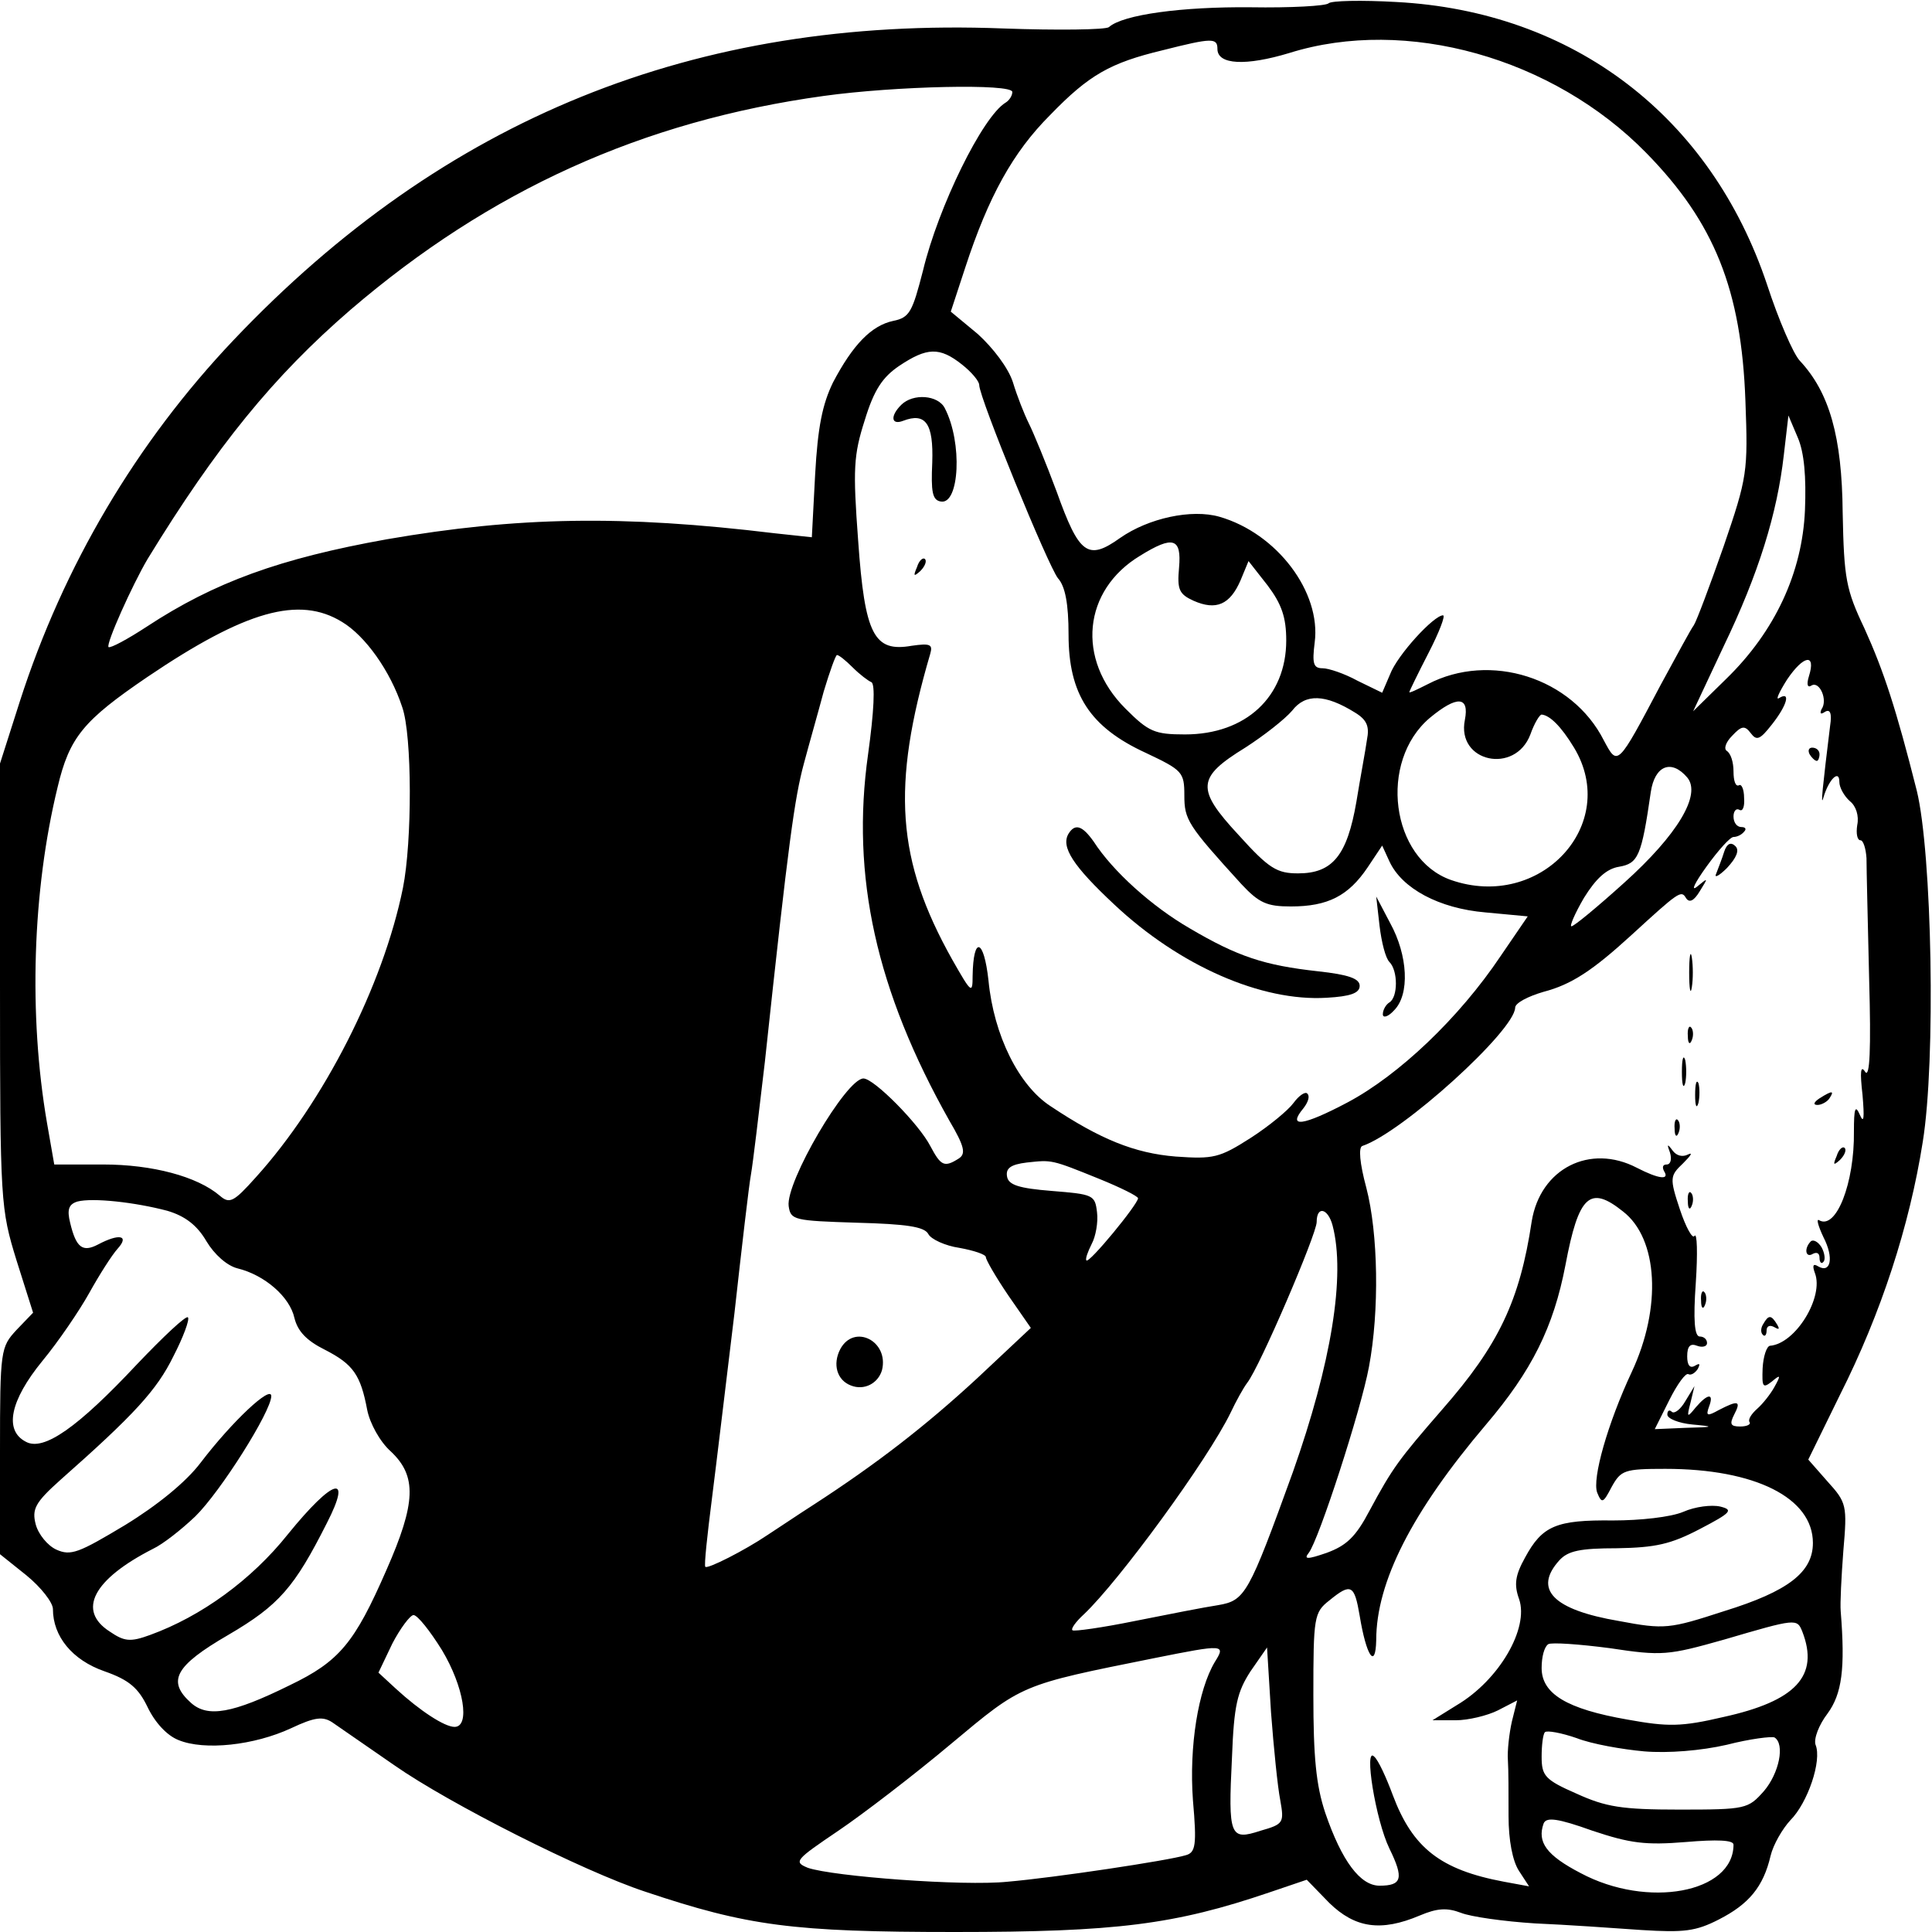
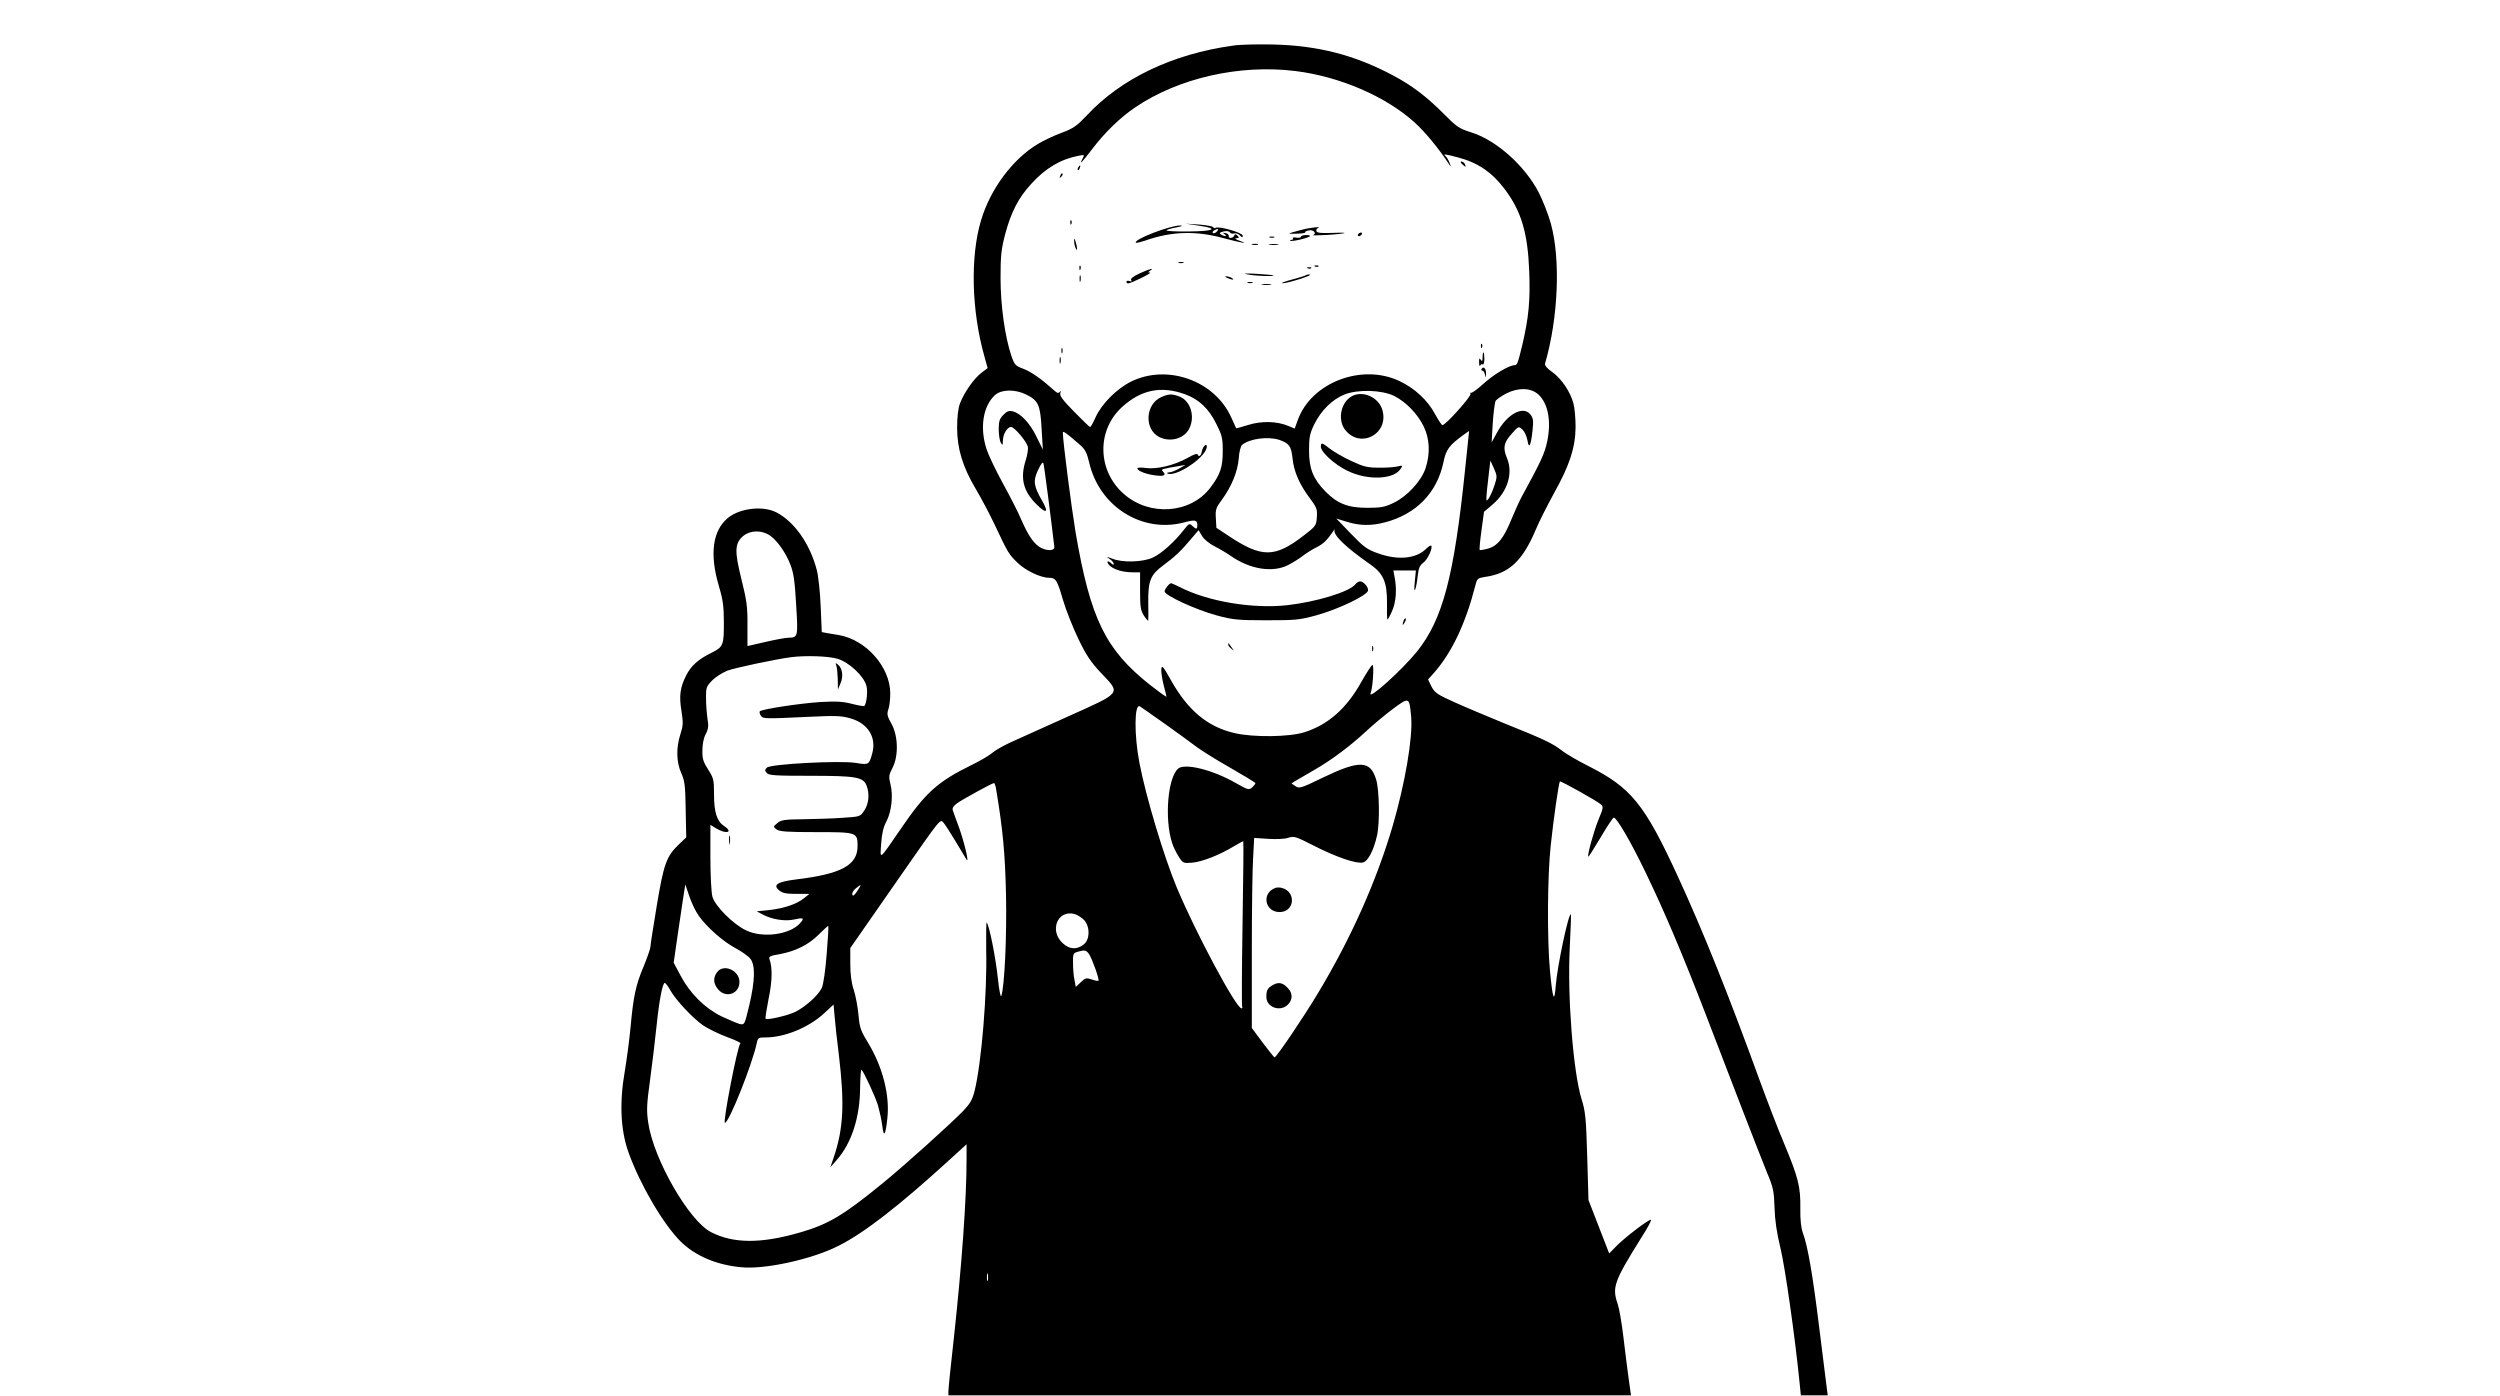
- <svg xmlns="http://www.w3.org/2000/svg" version="1.0" width="292pt" height="292pt" viewBox="0 0 292 292" preserveAspectRatio="xMidYMid meet">
-   <g transform="translate(0,292) scale(0.1,-0.1)" fill="#000000" stroke="none">
-     <path d="M2008 2915 c-4 -4 -57 -7 -118 -6 -103 1 -193 -11 -214 -30 -5 -4 -77 -5 -160 -2 -466 18 -845 -136 -1163 -471 -147 -155 -257 -341 -323 -546 l-30 -94 0 -336 c0 -328 1 -337 25 -415 l25 -79 -25 -26 c-24 -26 -25 -30 -25 -183 l0 -156 40 -32 c22 -18 40 -41 40 -51 0 -41 29 -77 78 -94 37 -13 51 -25 65 -54 11 -23 29 -43 47 -50 39 -16 114 -8 170 18 36 17 48 18 62 9 10 -7 52 -36 94 -65 83 -58 285 -160 379 -191 155 -52 223 -61 468 -61 244 0 332 11 476 60 l56 19 34 -35 c39 -38 78 -44 137 -19 26 11 41 12 62 4 15 -6 65 -13 112 -16 47 -2 119 -7 161 -10 64 -4 82 -2 117 16 45 23 67 49 78 96 4 17 18 41 30 54 26 26 48 90 38 114 -3 9 5 30 18 47 22 30 27 68 20 155 -1 11 1 52 4 91 6 69 5 73 -24 105 l-29 33 48 98 c62 123 105 255 125 382 20 123 14 437 -9 531 -31 123 -50 181 -79 245 -28 59 -31 75 -33 175 -1 115 -20 182 -65 230 -10 11 -32 62 -49 114 -85 255 -293 414 -561 428 -52 3 -98 2 -102 -2z m-168 -69 c0 -24 43 -26 109 -6 176 55 398 -7 539 -151 103 -105 144 -207 150 -375 4 -107 3 -115 -33 -220 -21 -60 -41 -113 -45 -119 -4 -5 -26 -46 -50 -90 -66 -125 -65 -123 -86 -84 -48 95 -172 134 -266 85 -16 -8 -28 -14 -28 -12 0 1 13 28 29 59 16 31 26 57 22 57 -14 0 -69 -60 -80 -89 l-12 -28 -37 18 c-20 11 -44 19 -53 19 -14 0 -16 7 -12 39 10 76 -57 165 -144 190 -42 12 -107 -2 -150 -32 -49 -35 -62 -25 -96 70 -16 43 -35 89 -42 103 -7 14 -18 42 -24 62 -7 22 -30 52 -53 73 l-41 34 22 67 c35 107 72 174 128 230 59 61 91 79 170 98 75 19 83 19 83 2z m-310 -65 c0 -6 -5 -13 -10 -16 -35 -21 -102 -158 -125 -254 -16 -62 -20 -71 -45 -76 -33 -7 -61 -36 -91 -93 -16 -33 -23 -67 -27 -139 l-5 -95 -56 6 c-231 28 -389 25 -586 -9 -162 -29 -261 -65 -363 -132 -29 -19 -55 -33 -58 -31 -4 5 36 94 59 133 104 170 190 276 307 377 210 180 440 285 715 323 108 15 285 19 285 6z m-76 -412 c14 -11 26 -25 26 -31 0 -19 104 -273 119 -292 11 -12 16 -39 16 -85 0 -90 32 -140 117 -179 55 -26 58 -29 58 -64 0 -37 5 -45 86 -134 27 -29 39 -34 75 -34 56 0 87 16 116 59 l22 33 11 -24 c19 -41 75 -71 145 -77 l64 -6 -41 -60 c-63 -94 -154 -180 -231 -221 -68 -36 -92 -39 -67 -9 7 9 10 18 6 22 -3 4 -13 -3 -21 -14 -8 -11 -37 -35 -65 -53 -47 -30 -56 -32 -113 -28 -62 5 -114 26 -189 76 -48 31 -86 107 -94 190 -7 64 -23 68 -24 7 0 -28 -2 -26 -31 25 -84 150 -92 261 -33 462 4 14 0 16 -28 12 -57 -10 -71 16 -81 159 -8 108 -7 129 10 182 14 46 27 65 52 82 42 28 61 29 95 2z m1274 -220 c-4 -94 -45 -183 -119 -255 l-50 -49 46 98 c53 110 81 201 91 289 l7 60 14 -33 c10 -23 13 -60 11 -110z m-946 -87 c-3 -33 0 -40 22 -50 34 -15 55 -6 71 31 l12 29 29 -37 c21 -28 28 -48 28 -83 0 -85 -61 -142 -153 -142 -46 0 -55 4 -90 39 -75 75 -64 179 22 231 50 31 63 27 59 -18z m-1265 -82 c35 -21 73 -74 91 -129 15 -43 15 -203 1 -273 -30 -148 -120 -324 -222 -437 -34 -38 -40 -41 -55 -28 -34 29 -102 47 -176 47 l-74 0 -11 63 c-28 163 -22 351 16 507 18 76 39 101 136 167 148 100 229 123 294 83z m772 -69 c10 -10 23 -20 28 -22 6 -3 4 -44 -5 -109 -26 -184 12 -357 123 -554 23 -39 25 -50 14 -57 -22 -14 -27 -11 -43 19 -17 33 -85 102 -101 102 -26 0 -118 -157 -113 -193 3 -21 8 -22 103 -25 75 -2 102 -6 108 -17 4 -8 26 -18 47 -21 22 -4 40 -10 40 -14 0 -4 15 -30 34 -58 l34 -49 -81 -76 c-79 -73 -153 -130 -247 -191 -25 -16 -56 -37 -70 -46 -34 -23 -91 -52 -94 -48 -2 2 3 48 10 103 7 55 22 181 34 280 11 99 22 194 25 210 3 17 12 93 21 170 36 336 45 399 59 451 8 30 22 79 30 109 9 30 18 55 20 55 3 0 13 -8 24 -19z m1445 -13 c-4 -13 -2 -18 4 -14 12 7 25 -22 15 -36 -3 -7 -1 -8 5 -4 8 5 11 -2 8 -21 -11 -90 -15 -126 -10 -108 8 27 24 43 24 23 0 -8 7 -21 16 -29 9 -7 14 -22 11 -36 -2 -13 0 -23 5 -23 4 0 8 -12 9 -27 0 -16 2 -98 4 -183 3 -106 1 -150 -6 -140 -7 11 -8 0 -4 -35 3 -35 2 -44 -4 -30 -7 16 -9 10 -9 -25 1 -78 -27 -150 -53 -134 -4 2 -1 -9 7 -26 16 -31 11 -55 -8 -44 -8 5 -9 1 -5 -10 14 -36 -29 -107 -68 -110 -5 -1 -10 -16 -11 -34 -1 -28 0 -31 14 -20 13 11 14 10 4 -8 -6 -11 -18 -26 -26 -33 -9 -8 -14 -16 -12 -20 3 -4 -4 -7 -14 -7 -15 0 -16 4 -9 18 11 21 6 22 -23 7 -18 -10 -20 -9 -15 5 8 21 -2 20 -20 -1 -13 -16 -14 -16 -8 7 l6 25 -14 -23 c-7 -12 -16 -19 -20 -16 -4 4 -7 2 -7 -4 0 -6 17 -13 38 -15 34 -3 33 -4 -10 -5 l-47 -2 22 44 c12 24 25 42 29 39 4 -2 10 2 14 8 4 8 3 9 -4 5 -8 -5 -12 1 -12 14 0 16 5 20 15 16 8 -3 15 -1 15 4 0 6 -5 10 -11 10 -8 0 -10 25 -6 81 3 45 2 77 -2 71 -3 -5 -13 13 -22 40 -16 48 -15 51 5 70 12 12 15 17 7 13 -8 -4 -17 -2 -23 6 -8 11 -9 10 -4 -3 3 -10 1 -18 -5 -18 -6 0 -7 -4 -4 -10 9 -14 -8 -12 -41 5 -71 37 -146 -1 -159 -81 -18 -120 -50 -187 -135 -284 -66 -76 -75 -88 -110 -153 -21 -40 -35 -53 -65 -64 -29 -10 -35 -10 -27 0 15 19 79 216 91 281 16 85 14 202 -4 271 -10 37 -12 61 -6 63 60 20 230 174 231 209 0 7 19 17 43 24 42 11 74 32 133 86 71 65 75 68 82 56 5 -8 12 -5 21 10 13 21 13 21 -4 7 -10 -8 -4 5 14 30 18 25 36 45 41 45 5 0 12 3 16 8 4 4 2 7 -4 7 -7 0 -12 7 -12 16 0 8 4 13 9 10 5 -3 8 5 7 18 0 13 -4 22 -8 19 -5 -2 -8 7 -8 21 0 14 -4 27 -10 31 -5 3 -2 13 8 23 14 15 19 16 28 4 9 -12 14 -10 32 13 23 29 29 51 11 40 -6 -4 0 9 12 28 25 37 44 40 33 5z m-686 -55 c18 -11 22 -21 18 -41 -2 -15 -10 -57 -16 -94 -14 -81 -36 -108 -88 -108 -32 0 -44 7 -90 58 -65 70 -63 87 10 132 28 18 60 43 71 56 20 26 50 25 95 -3z m166 -11 c-13 -64 76 -83 99 -22 6 17 14 30 17 30 12 -1 29 -17 49 -50 70 -116 -51 -247 -186 -200 -91 32 -110 179 -32 245 41 34 60 33 53 -3z m336 -87 c22 -26 -15 -87 -95 -159 -41 -37 -76 -66 -80 -66 -3 0 5 19 19 43 18 29 34 44 53 47 29 5 34 16 48 113 6 40 31 50 55 22z m-888 -607 c32 -13 58 -26 58 -29 0 -9 -74 -99 -78 -94 -2 2 2 13 8 25 6 11 10 33 8 48 -3 26 -6 27 -68 32 -50 4 -66 9 -68 22 -2 12 5 18 30 21 38 4 36 5 110 -25z m-1409 -48 c27 -8 45 -22 59 -46 12 -20 31 -37 47 -41 41 -10 79 -43 86 -75 5 -20 18 -34 46 -48 43 -22 54 -38 64 -91 4 -20 19 -48 36 -63 39 -37 38 -77 -7 -179 -48 -110 -71 -138 -146 -174 -87 -43 -124 -49 -149 -27 -37 33 -25 56 56 103 77 45 100 72 149 169 39 76 10 68 -59 -17 -55 -69 -131 -124 -208 -152 -30 -11 -39 -10 -61 5 -50 32 -25 79 65 125 15 7 43 29 64 49 38 37 115 159 115 182 0 17 -59 -38 -107 -101 -22 -29 -65 -64 -114 -94 -70 -42 -82 -47 -104 -37 -13 6 -27 23 -31 38 -6 23 -1 33 37 67 112 99 146 136 171 187 15 29 25 56 22 59 -3 3 -37 -29 -77 -71 -89 -95 -141 -132 -168 -117 -33 17 -24 62 25 122 24 29 56 76 71 103 15 27 34 57 43 67 18 20 2 23 -30 6 -23 -12 -33 -5 -42 33 -5 20 -2 28 11 32 23 6 87 -1 136 -14z m2200 -1 c53 -41 59 -145 13 -243 -36 -77 -60 -161 -52 -182 7 -17 9 -16 22 9 14 25 19 27 81 27 136 0 223 -44 223 -112 0 -44 -37 -73 -134 -103 -83 -27 -90 -28 -159 -15 -100 17 -130 48 -90 92 13 14 31 18 87 18 58 1 81 6 125 29 48 25 51 29 31 34 -13 3 -38 0 -56 -8 -19 -8 -65 -13 -106 -13 -86 1 -107 -8 -133 -56 -15 -27 -17 -41 -9 -63 15 -44 -30 -122 -94 -160 l-37 -23 35 0 c19 0 48 7 64 15 l29 15 -8 -32 c-4 -18 -7 -44 -6 -58 1 -14 1 -52 1 -85 0 -36 6 -68 16 -83 l15 -23 -38 7 c-96 18 -138 51 -168 131 -10 27 -22 53 -28 58 -16 17 2 -96 23 -139 22 -45 19 -56 -15 -56 -29 0 -57 37 -82 110 -14 42 -18 85 -18 178 0 118 1 125 24 143 33 27 38 24 46 -23 10 -61 24 -82 25 -37 0 88 54 194 166 326 69 81 102 147 120 241 20 106 37 121 87 81z m-439 -21 c20 -76 -2 -209 -60 -373 -67 -185 -72 -194 -113 -201 -20 -3 -76 -14 -126 -24 -49 -10 -92 -16 -94 -14 -3 2 5 13 17 24 53 50 187 233 222 305 8 17 19 37 25 45 19 24 105 225 105 243 0 25 17 21 24 -5z m-1346 -642 c33 -55 43 -116 19 -116 -15 0 -52 24 -89 58 l-26 24 21 44 c12 23 27 43 32 43 6 0 25 -24 43 -53z m2056 28 c26 -67 -10 -105 -119 -129 -64 -15 -84 -15 -145 -4 -92 16 -130 39 -130 78 0 17 4 32 10 36 5 3 47 0 93 -6 79 -12 88 -11 173 13 109 32 110 32 118 12z m-888 -46 c-25 -42 -39 -127 -33 -209 6 -68 4 -79 -11 -83 -26 -8 -199 -34 -269 -40 -67 -7 -264 8 -302 21 -22 9 -19 12 46 56 37 25 114 84 170 131 109 91 104 89 308 130 105 21 108 21 91 -6z m99 -209 c6 -34 5 -36 -30 -46 -46 -15 -49 -9 -43 111 3 79 8 99 28 130 l25 36 6 -98 c4 -53 10 -113 14 -133z m550 74 c36 -3 86 1 125 10 35 9 68 13 72 11 16 -10 7 -54 -16 -81 -24 -27 -27 -28 -128 -28 -87 0 -111 4 -155 24 -48 21 -53 27 -53 56 0 17 2 34 5 37 3 3 25 -1 48 -9 23 -9 69 -17 102 -20z m63 -137 c47 4 72 3 72 -4 0 -73 -130 -97 -231 -43 -52 27 -66 47 -56 75 4 10 21 8 74 -11 57 -19 80 -22 141 -17z" />
-     <path d="M1362 2308 c-17 -17 -15 -31 3 -24 34 13 46 -4 44 -63 -2 -44 0 -57 13 -59 28 -5 33 89 6 141 -10 20 -48 23 -66 5z" />
-     <path d="M1386 2063 c-6 -14 -5 -15 5 -6 7 7 10 15 7 18 -3 3 -9 -2 -12 -12z" />
-     <path d="M1615 1660 c-12 -20 7 -49 69 -107 99 -93 223 -147 321 -141 36 2 50 7 50 18 0 11 -17 17 -63 22 -81 9 -121 22 -194 65 -57 33 -116 86 -145 131 -17 24 -28 28 -38 12z" />
-     <path d="M2085 1521 c3 -25 9 -49 15 -55 13 -13 13 -53 0 -61 -5 -3 -10 -11 -10 -18 0 -6 8 -4 17 6 24 24 21 83 -6 132 l-21 40 5 -44z" />
-     <path d="M1270 881 c-12 -23 -5 -47 16 -55 20 -8 41 3 47 23 11 44 -42 71 -63 32z" />
-     <path d="M2735 1780 c3 -5 8 -10 11 -10 2 0 4 5 4 10 0 6 -5 10 -11 10 -5 0 -7 -4 -4 -10z" />
-     <path d="M2606 1633 c-3 -10 -9 -25 -12 -33 -4 -8 4 -4 16 8 15 16 19 27 13 33 -7 7 -13 4 -17 -8z" />
-     <path d="M2553 1450 c0 -25 2 -35 4 -22 2 12 2 32 0 45 -2 12 -4 2 -4 -23z" />
-     <path d="M2551 1354 c0 -11 3 -14 6 -6 3 7 2 16 -1 19 -3 4 -6 -2 -5 -13z" />
-     <path d="M2542 1300 c0 -19 2 -27 5 -17 2 9 2 25 0 35 -3 9 -5 1 -5 -18z" />
-     <path d="M2562 1265 c0 -16 2 -22 5 -12 2 9 2 23 0 30 -3 6 -5 -1 -5 -18z" />
-     <path d="M2750 1260 c-9 -6 -10 -10 -3 -10 6 0 15 5 18 10 8 12 4 12 -15 0z" />
-     <path d="M2531 1214 c0 -11 3 -14 6 -6 3 7 2 16 -1 19 -3 4 -6 -2 -5 -13z" />
-     <path d="M2776 1173 c-6 -14 -5 -15 5 -6 7 7 10 15 7 18 -3 3 -9 -2 -12 -12z" />
-     <path d="M2551 1104 c0 -11 3 -14 6 -6 3 7 2 16 -1 19 -3 4 -6 -2 -5 -13z" />
-     <path d="M2737 1044 c-11 -11 -8 -26 3 -19 6 3 10 1 10 -6 0 -7 3 -10 6 -6 3 3 2 13 -3 22 -5 8 -12 12 -16 9z" />
-     <path d="M2571 954 c0 -11 3 -14 6 -6 3 7 2 16 -1 19 -3 4 -6 -2 -5 -13z" />
-     <path d="M2665 919 c-4 -6 -4 -13 -1 -16 3 -4 6 -1 6 6 0 7 5 9 12 5 7 -4 8 -3 4 4 -9 15 -13 15 -21 1z" />
+ <svg xmlns="http://www.w3.org/2000/svg" version="1.0" width="1376pt" height="768pt" viewBox="0 0 1376 768" preserveAspectRatio="xMidYMid meet">
+   <g transform="translate(0,768) scale(0.1,-0.1)" fill="#000000" stroke="none">
+     <path d="M6787 7429 c-333 -46 -616 -181 -805 -384 -55 -58 -74 -72 -139 -96 -41 -15 -100 -43 -130 -61 -139 -83 -263 -249 -314 -423 -59 -199 -52 -495 19 -746 l18 -65 -33 -25 c-41 -30 -97 -110 -119 -169 -11 -29 -16 -76 -16 -135 0 -114 31 -216 102 -335 28 -47 73 -132 101 -190 78 -166 81 -170 128 -216 43 -43 128 -84 174 -84 38 0 46 -13 77 -120 17 -58 56 -156 86 -218 44 -91 69 -128 128 -190 105 -111 112 -102 -187 -236 -133 -60 -276 -124 -317 -143 -41 -19 -86 -45 -100 -58 -14 -12 -65 -43 -115 -67 -184 -90 -252 -152 -385 -347 -126 -183 -116 -175 -110 -84 4 56 12 91 29 122 28 54 38 143 22 205 -10 41 -9 51 11 89 34 65 32 175 -5 243 -24 42 -26 54 -18 78 6 15 11 55 11 89 0 146 -134 297 -285 322 -22 3 -52 9 -66 11 l-26 5 -6 142 c-3 78 -13 169 -22 202 -38 143 -122 262 -220 314 -74 39 -202 25 -269 -30 -84 -70 -101 -199 -50 -372 22 -72 28 -114 28 -192 1 -135 -2 -145 -66 -177 -74 -36 -115 -72 -142 -127 -33 -65 -39 -112 -25 -196 10 -64 9 -79 -6 -126 -24 -73 -23 -154 5 -215 19 -42 22 -69 24 -201 l3 -152 -43 -41 c-66 -64 -81 -106 -119 -334 -19 -114 -35 -216 -35 -227 0 -10 -18 -61 -39 -112 -42 -100 -55 -161 -71 -337 -6 -63 -20 -169 -31 -235 -31 -177 -23 -328 21 -450 65 -179 189 -390 285 -487 81 -80 197 -130 335 -143 130 -13 390 44 535 118 141 70 337 223 614 476 l91 83 0 -83 c0 -216 -26 -580 -70 -984 -17 -148 -30 -280 -30 -292 l0 -23 1878 0 1879 0 -13 93 c-7 50 -20 154 -29 230 -9 76 -23 156 -31 179 -32 93 -22 123 133 371 31 48 53 90 50 93 -7 8 -152 -103 -196 -150 l-34 -35 -57 147 -57 147 -7 240 c-6 211 -10 249 -31 315 -46 149 -79 565 -65 835 5 99 8 181 6 182 -12 12 -75 -286 -83 -391 -8 -102 -17 -77 -32 81 -16 171 -14 522 4 688 15 142 44 347 51 354 4 4 202 -106 225 -126 15 -13 14 -20 -12 -82 -26 -63 -64 -199 -57 -206 2 -2 32 46 68 106 35 60 68 109 72 109 16 0 92 -129 172 -295 101 -208 203 -447 335 -790 55 -143 145 -377 200 -520 55 -143 117 -300 137 -350 34 -80 38 -101 41 -191 2 -70 12 -139 33 -225 25 -104 79 -480 105 -741 l7 -68 74 0 74 0 -5 37 c-3 21 -21 168 -41 328 -36 293 -63 453 -91 529 -10 27 -15 74 -14 136 2 118 -12 171 -90 358 -34 80 -94 237 -135 349 -171 471 -313 824 -450 1121 -183 397 -256 487 -494 607 -58 29 -122 67 -144 84 -47 38 -100 63 -307 146 -90 37 -215 89 -277 117 -101 45 -115 55 -133 89 l-19 39 33 37 c97 110 173 269 227 479 10 40 12 42 56 49 131 19 204 88 277 260 18 44 64 134 100 200 86 154 118 251 119 365 0 47 -5 105 -12 130 -17 64 -65 135 -116 172 -29 20 -43 37 -40 47 73 250 86 575 32 770 -14 51 -45 129 -67 172 -77 148 -234 288 -373 331 -64 20 -79 30 -146 98 -96 97 -179 160 -283 215 -210 112 -412 164 -657 170 -85 2 -186 0 -223 -6z m343 -140 c243 -30 497 -139 656 -283 57 -51 136 -147 191 -232 10 -15 10 -13 1 11 -7 17 -17 33 -23 37 -15 12 1 10 68 -8 109 -28 188 -81 258 -174 92 -121 128 -241 136 -456 6 -159 -3 -251 -38 -402 -25 -102 -28 -112 -43 -112 -30 0 -118 -53 -172 -103 -34 -31 -65 -53 -69 -49 -5 4 -5 2 -1 -5 7 -12 -137 -173 -155 -173 -4 0 -22 27 -40 60 -41 77 -112 143 -197 183 -208 98 -485 -9 -559 -215 l-17 -47 -36 15 c-62 26 -147 28 -220 5 -35 -11 -65 -19 -66 -18 0 1 -13 28 -27 59 -91 203 -351 296 -551 198 -79 -39 -163 -123 -196 -197 -13 -29 -26 -53 -30 -53 -4 0 -43 38 -88 84 -62 63 -81 88 -76 102 4 13 3 15 -3 7 -7 -9 -15 -7 -33 10 -68 61 -123 100 -167 117 -44 16 -49 22 -66 70 -36 107 -60 278 -60 430 0 124 4 159 26 243 32 119 72 198 143 275 78 86 161 136 262 155 30 6 32 5 22 -13 -23 -43 -7 -27 51 49 69 91 153 173 237 230 239 162 576 238 882 200z m-605 -1780 c75 -28 128 -78 169 -161 32 -63 36 -79 36 -150 0 -90 -13 -129 -69 -203 -108 -142 -333 -159 -475 -34 -146 127 -151 349 -12 477 106 98 219 120 351 71z m1942 0 c54 -50 72 -146 49 -258 -14 -67 -34 -110 -141 -306 -12 -22 -37 -77 -56 -123 -42 -104 -77 -148 -131 -162 -22 -6 -42 -9 -44 -7 -2 2 2 50 10 107 l14 103 48 41 c81 69 113 171 79 253 -24 57 -19 86 24 134 39 44 39 44 60 25 12 -11 24 -37 28 -59 8 -52 19 -31 28 53 6 56 4 69 -12 89 -40 50 -128 2 -183 -99 l-30 -55 6 105 c4 58 11 112 15 122 5 9 32 28 61 43 66 33 134 31 175 -6z m-2820 0 c68 -33 79 -57 86 -189 l7 -115 -35 71 c-36 75 -87 129 -131 140 -20 5 -32 1 -51 -19 -21 -21 -26 -35 -26 -79 0 -30 5 -63 11 -74 10 -17 11 -16 12 11 0 35 24 75 45 75 18 0 84 -78 92 -108 3 -13 -2 -46 -11 -74 -32 -99 -15 -170 58 -243 55 -55 70 -48 33 17 -48 83 -52 111 -24 170 16 34 26 48 30 38 4 -11 45 -328 60 -460 3 -21 -36 -24 -72 -6 -40 21 -70 65 -110 156 -17 41 -64 132 -103 203 -38 70 -79 155 -89 188 -37 117 -18 234 47 294 35 32 109 34 171 4z m2026 -8 c64 -32 129 -98 163 -168 33 -67 37 -150 10 -231 -23 -69 -100 -153 -174 -189 -50 -24 -69 -28 -147 -28 -106 0 -164 23 -230 90 -68 70 -90 126 -90 225 0 74 4 94 29 145 38 77 99 137 167 164 75 29 203 25 272 -8z m-1726 -272 c25 -22 36 -43 48 -95 56 -243 292 -391 524 -329 60 16 71 13 71 -16 0 -23 -6 -24 -28 -3 -15 15 -18 13 -46 -22 -50 -65 -123 -131 -171 -153 -54 -25 -166 -29 -223 -6 -34 13 -35 13 -14 -2 12 -8 22 -20 22 -26 0 -7 -4 -7 -12 1 -20 20 -32 13 -13 -8 21 -24 74 -40 130 -40 l40 0 0 -103 c0 -89 3 -107 22 -137 13 -19 23 -30 23 -25 1 6 1 51 0 101 -1 117 12 150 82 202 64 47 100 81 154 146 l41 48 19 -32 c11 -19 40 -42 69 -57 28 -14 70 -39 94 -56 104 -71 227 -90 311 -47 25 13 61 35 80 50 19 15 54 37 77 48 38 20 55 36 91 88 7 11 10 14 8 8 -12 -26 60 -96 197 -191 71 -50 92 -98 91 -210 -1 -51 0 -93 3 -93 2 0 14 21 25 47 22 49 27 120 14 186 l-7 37 62 0 62 0 -6 -62 c-4 -38 -3 -55 2 -43 5 11 11 45 14 75 5 43 11 58 31 73 24 17 54 83 43 94 -3 2 -15 -5 -27 -17 -56 -56 -157 -65 -267 -25 -59 21 -78 35 -148 108 l-80 83 58 -18 c71 -22 134 -23 210 -3 172 45 287 163 322 332 14 70 32 93 115 153 l26 18 -22 -211 c-61 -591 -123 -825 -264 -1002 -84 -104 -273 -274 -256 -230 12 32 20 155 10 155 -5 0 -32 -42 -61 -93 -81 -146 -183 -236 -313 -277 -83 -27 -282 -29 -385 -5 -148 34 -257 125 -350 291 -42 75 -50 85 -53 63 -2 -15 4 -54 12 -87 9 -33 16 -63 16 -66 0 -4 -40 25 -90 64 -246 195 -328 363 -410 840 -24 146 -70 501 -70 548 0 13 17 1 97 -69z m1094 30 c54 -19 66 -34 73 -101 7 -73 39 -146 96 -221 37 -50 41 -60 38 -103 -3 -46 -5 -50 -73 -102 -159 -123 -231 -123 -415 0 l-65 43 -3 53 c-3 47 1 58 33 101 54 74 87 155 93 227 2 36 11 69 18 75 42 35 143 48 205 28z m1184 -252 c-9 -28 -24 -60 -32 -72 -14 -18 -14 -15 -9 45 4 36 10 88 13 115 l6 50 20 -44 c18 -41 18 -45 2 -94z m-3985 -276 c39 -28 86 -95 110 -158 18 -45 25 -94 32 -222 11 -177 10 -180 -42 -181 -14 0 -70 -10 -126 -23 l-100 -23 0 116 c1 98 -4 135 -33 251 -38 153 -37 195 5 235 40 36 105 39 154 5z m370 -677 c63 -19 144 -94 159 -149 8 -30 1 -98 -12 -111 -2 -2 -33 3 -68 12 -50 13 -88 15 -174 10 -110 -7 -321 -39 -333 -51 -3 -3 -1 -14 5 -23 12 -19 16 -19 273 -7 140 7 174 5 221 -9 96 -27 144 -104 120 -192 -18 -64 -19 -65 -91 -53 -88 14 -469 -6 -489 -26 -12 -12 -12 -17 -1 -29 11 -14 47 -16 242 -16 252 0 290 -7 308 -55 17 -44 12 -100 -13 -136 -22 -34 -24 -34 -117 -40 -52 -4 -150 -7 -216 -8 -106 -1 -125 -4 -145 -21 -24 -20 -24 -20 -5 -35 16 -12 57 -15 217 -15 226 0 229 -1 229 -77 0 -105 -89 -153 -335 -183 -106 -13 -134 -30 -96 -61 18 -15 39 -19 95 -19 l71 0 -30 -24 c-41 -33 -111 -56 -192 -65 l-68 -7 32 -17 c52 -28 124 -39 173 -28 53 12 59 8 34 -20 -57 -64 -207 -84 -299 -39 -71 34 -170 134 -184 185 -6 22 -11 120 -11 217 l0 178 33 -20 c54 -33 95 -21 43 13 -40 26 -56 76 -56 173 0 81 -2 91 -32 138 -27 42 -33 60 -32 106 0 33 7 69 18 89 15 28 17 45 10 85 -4 28 -8 79 -8 113 -1 57 2 65 33 97 19 20 58 44 85 55 45 16 266 63 351 74 79 10 205 6 255 -9z m3157 -319 c10 -113 -33 -365 -102 -602 -90 -305 -229 -617 -410 -918 -82 -137 -230 -355 -240 -355 -2 0 -32 37 -65 81 l-60 81 0 412 c0 226 3 461 7 522 l6 112 77 -5 c45 -3 91 -1 111 6 32 10 41 7 139 -43 125 -64 237 -102 272 -93 28 7 59 67 77 148 16 67 13 247 -4 306 -32 108 -90 111 -292 14 -123 -60 -132 -62 -153 -48 l-22 15 24 15 c12 7 57 33 98 57 97 55 203 135 288 214 37 35 103 90 147 123 92 68 92 68 102 -42z m-1357 -38 c69 -49 146 -105 172 -125 26 -20 110 -73 188 -117 77 -44 140 -82 140 -86 0 -3 -8 -13 -18 -23 -18 -15 -23 -14 -88 23 -126 73 -281 112 -319 81 -57 -48 -77 -274 -34 -409 6 -20 22 -53 36 -75 24 -38 26 -38 76 -34 55 5 149 42 230 91 26 16 49 28 50 26 2 -2 0 -206 -4 -454 -4 -247 -5 -453 -2 -457 2 -5 1 -8 -4 -8 -29 0 -251 414 -356 665 -71 170 -170 500 -206 688 -29 152 -28 328 3 309 7 -4 68 -47 136 -95z m-926 -369 c36 -217 48 -346 53 -569 5 -231 -8 -512 -26 -561 -4 -10 -12 34 -19 99 -12 113 -47 290 -61 305 -3 4 -4 -64 -3 -150 6 -240 -26 -624 -64 -777 -12 -48 -25 -70 -62 -109 -72 -74 -324 -301 -442 -397 -217 -178 -302 -228 -455 -272 -216 -63 -368 -62 -491 1 -122 62 -317 402 -346 602 -10 66 -9 100 10 236 12 88 28 223 36 300 15 144 33 234 45 234 4 0 18 -18 30 -40 30 -54 124 -154 180 -193 25 -17 83 -46 128 -63 46 -17 81 -33 78 -36 -16 -16 -98 -438 -85 -438 22 0 150 320 175 438 6 30 9 32 49 32 104 0 236 54 320 131 l54 50 6 -68 c3 -38 13 -131 23 -208 32 -270 26 -404 -28 -565 l-19 -55 35 40 c82 93 128 235 129 397 1 59 4 104 8 100 15 -16 77 -151 91 -198 8 -29 19 -78 23 -110 8 -68 18 -54 28 41 14 125 -25 280 -103 410 -44 72 -50 88 -56 160 -4 44 -16 106 -26 137 -13 38 -19 86 -19 144 l0 86 53 76 c30 43 127 183 217 312 232 333 224 323 243 302 8 -9 38 -55 66 -102 28 -47 55 -92 60 -100 18 -30 -11 93 -40 174 -17 44 -32 88 -35 97 -4 11 5 24 24 38 33 23 193 111 203 111 4 0 10 -19 13 -42z m-1639 -687 c43 -62 133 -142 202 -179 34 -18 71 -44 83 -59 28 -36 26 -120 -6 -256 -26 -108 -26 -109 -53 -103 -14 4 -59 23 -100 42 -92 45 -174 127 -225 224 l-38 71 21 147 c12 81 26 178 32 215 l11 69 22 -65 c12 -36 35 -84 51 -106z m873 134 c-17 -25 -24 -30 -27 -18 -2 9 7 24 20 34 32 25 33 24 7 -16z m1250 -160 c33 -39 31 -107 -4 -134 -37 -29 -77 -27 -114 7 -77 69 -29 187 65 161 16 -5 40 -20 53 -34z m-1418 -187 c-7 -91 -18 -166 -27 -186 -19 -40 -90 -104 -147 -132 -42 -20 -154 -46 -162 -37 -3 3 5 51 16 108 21 98 22 177 5 220 -5 14 5 19 55 27 88 16 162 53 217 109 27 27 50 48 52 46 2 -1 -2 -71 -9 -155z m1445 -1 c18 -28 57 -139 51 -145 -3 -2 -20 1 -37 7 -30 10 -35 9 -60 -15 l-28 -26 -7 38 c-5 22 -8 63 -8 93 -1 50 1 55 24 62 41 12 49 10 65 -14z m-558 -1794 c-3 -10 -5 -2 -5 17 0 19 2 27 5 18 2 -10 2 -26 0 -35z" />
+     <path d="M8040 6786 c0 -2 7 -9 15 -16 13 -11 14 -10 9 4 -5 14 -24 23 -24 12z" />
+     <path d="M5935 6759 c-4 -6 -5 -12 -2 -15 2 -3 7 2 10 11 7 17 1 20 -8 4z" />
+     <path d="M5836 6713 c-6 -14 -5 -15 5 -6 7 7 10 15 7 18 -3 3 -9 -2 -12 -12z" />
+     <path d="M5891 6454 c0 -11 3 -14 6 -6 3 7 2 16 -1 19 -3 4 -6 -2 -5 -13z" />
+     <path d="M6598 6438 c113 -16 86 -31 -56 -32 -67 -1 -122 2 -122 6 0 3 24 11 53 16 30 6 41 10 25 11 -54 2 -263 -78 -246 -95 3 -2 25 3 49 11 146 52 280 56 434 14 98 -26 144 -34 90 -15 -23 8 -32 14 -20 15 16 1 17 3 6 14 -11 10 -14 10 -18 0 -6 -16 -34 -17 -30 -1 1 6 -7 13 -18 15 -16 3 -17 2 -5 -6 18 -13 1 -14 -19 -2 -12 8 -9 11 13 17 18 4 31 2 35 -5 4 -6 15 -9 23 -6 8 3 23 -1 32 -10 13 -14 16 -14 16 -2 0 16 -131 54 -149 43 -5 -3 -11 -2 -13 3 -1 5 -37 12 -78 15 l-75 5 73 -11z m100 -32 c-7 -8 -17 -12 -22 -9 -4 3 -2 9 5 14 22 13 31 11 17 -5z" />
+     <path d="M7160 6414 c-79 -21 -80 -22 -23 -20 28 0 50 4 47 7 -2 4 7 9 21 11 25 5 44 -17 22 -26 -7 -2 29 -2 78 1 50 3 92 8 95 10 3 3 -30 3 -72 1 -54 -2 -79 0 -82 9 -3 6 0 14 7 17 27 11 -42 4 -93 -10z" />
+     <path d="M7475 6390 c-3 -5 -2 -10 4 -10 5 0 13 5 16 10 3 6 2 10 -4 10 -5 0 -13 -4 -16 -10z" />
+     <path d="M7160 6376 c0 -4 -11 -6 -25 -4 -13 3 -22 1 -19 -3 3 -5 0 -9 -7 -9 -7 0 -10 -2 -7 -5 7 -7 108 17 108 26 0 4 -11 6 -25 5 -14 0 -25 -5 -25 -10z" />
+     <path d="M6988 6373 c6 -2 18 -2 25 0 6 3 1 5 -13 5 -14 0 -19 -2 -12 -5z" />
+     <path d="M5912 6355 c0 -11 3 -29 8 -40 11 -25 11 1 0 35 -6 20 -8 21 -8 5z" />
+     <path d="M6893 6333 c9 -2 23 -2 30 0 6 3 -1 5 -18 5 -16 0 -22 -2 -12 -5z" />
+     <path d="M6988 6333 c12 -2 32 -2 45 0 12 2 2 4 -23 4 -25 0 -35 -2 -22 -4z" />
+     <path d="M6488 6233 c6 -2 18 -2 25 0 6 3 1 5 -13 5 -14 0 -19 -2 -12 -5z" />
+     <path d="M5941 6204 c0 -11 3 -14 6 -6 3 7 2 16 -1 19 -3 4 -6 -2 -5 -13z" />
+     <path d="M7238 6213 c7 -3 16 -2 19 1 4 3 -2 6 -13 5 -11 0 -14 -3 -6 -6z" />
+     <path d="M7198 6203 c7 -3 16 -2 19 1 4 3 -2 6 -13 5 -11 0 -14 -3 -6 -6z" />
+     <path d="M6272 6175 c-35 -16 -51 -29 -46 -37 5 -8 2 -9 -9 -5 -10 3 -17 2 -17 -3 0 -6 4 -10 9 -10 16 0 136 59 121 60 -13 0 -13 1 0 10 28 18 -5 10 -58 -15z" />
+     <path d="M6865 6170 c40 -9 152 -13 144 -6 -2 2 -44 6 -94 9 -61 3 -77 2 -50 -3z" />
+     <path d="M5942 6145 c0 -16 2 -22 5 -12 2 9 2 23 0 30 -3 6 -5 -1 -5 -18z" />
+     <path d="M7189 6166 c-2 -3 -38 -14 -79 -25 -41 -11 -64 -20 -50 -20 29 0 173 46 149 48 -9 1 -18 -1 -20 -3z" />
+     <path d="M6755 6150 c27 -12 43 -12 25 0 -8 5 -22 9 -30 9 -10 0 -8 -3 5 -9z" />
+     <path d="M6868 6123 c6 -2 18 -2 25 0 6 3 1 5 -13 5 -14 0 -19 -2 -12 -5z" />
+     <path d="M6948 6113 c12 -2 32 -2 45 0 12 2 2 4 -23 4 -25 0 -35 -2 -22 -4z" />
+     <path d="M8151 5774 c0 -11 3 -14 6 -6 3 7 2 16 -1 19 -3 4 -6 -2 -5 -13z" />
+     <path d="M5842 5750 c0 -14 2 -19 5 -12 2 6 2 18 0 25 -3 6 -5 1 -5 -13z" />
+     <path d="M8160 5713 c0 -22 -2 -25 -10 -13 -7 11 -10 8 -9 -15 0 -16 3 -24 6 -17 2 6 9 10 14 6 5 -3 9 11 9 30 0 20 -2 36 -5 36 -3 0 -5 -12 -5 -27z" />
+     <path d="M5832 5695 c0 -16 2 -22 5 -12 2 9 2 23 0 30 -3 6 -5 -1 -5 -18z" />
+     <path d="M8155 5650 c-3 -5 -2 -10 4 -10 5 0 12 -10 14 -22 4 -20 4 -20 6 4 1 28 -13 45 -24 28z" />
+     <path d="M6393 5495 c-89 -38 -97 -177 -13 -220 60 -31 137 -10 165 45 34 65 9 151 -50 176 -42 17 -61 17 -102 -1z" />
+     <path d="M6623 5218 c-4 -7 -8 -19 -9 -26 -3 -20 -16 -29 -21 -15 -3 9 -21 3 -56 -17 -71 -40 -168 -64 -229 -56 -26 4 -48 3 -48 -2 0 -14 50 -33 102 -39 47 -6 59 2 37 24 -10 10 -5 12 96 29 l30 5 -35 -20 c-19 -11 -44 -21 -55 -21 -11 -1 -14 -4 -8 -7 42 -16 176 66 209 128 14 28 3 42 -13 17z" />
+     <path d="M7432 5494 c-56 -39 -69 -132 -26 -183 85 -102 239 -18 203 111 -20 75 -117 114 -177 72z" />
+     <path d="M7270 5221 c0 -29 75 -98 146 -132 109 -54 253 -49 292 9 14 21 14 22 -19 14 -19 -4 -65 -7 -104 -6 -59 0 -82 6 -148 37 -43 20 -95 50 -117 67 -44 35 -50 36 -50 11z" />
+     <path d="M7459 4463 c-34 -41 -214 -96 -374 -114 -190 -21 -437 20 -592 100 -23 11 -44 21 -47 21 -10 0 -36 -32 -36 -45 0 -22 174 -102 286 -132 89 -24 117 -27 274 -27 161 0 183 2 274 27 124 34 286 112 286 138 0 21 -26 49 -44 49 -8 0 -20 -7 -27 -17z" />
+     <path d="M7726 4265 c-9 -26 -7 -32 5 -12 6 10 9 21 6 23 -2 3 -7 -2 -11 -11z" />
+     <path d="M6760 4133 c0 -6 8 -17 18 -24 16 -13 16 -13 2 6 -8 11 -16 22 -17 24 -2 2 -3 0 -3 -6z" />
+     <path d="M7552 4110 c0 -14 2 -19 5 -12 2 6 2 18 0 25 -3 6 -5 1 -5 -13z" />
+     <path d="M4603 4017 c4 -10 7 -44 8 -75 l1 -57 14 34 c17 38 11 83 -14 103 -14 11 -15 11 -9 -5z" />
+     <path d="M4013 3055 c0 -22 2 -30 4 -17 2 12 2 30 0 40 -3 9 -5 -1 -4 -23z" />
+     <path d="M7020 2793 c-78 -28 -59 -133 23 -133 83 0 93 112 12 133 -11 3 -27 3 -35 0z" />
+     <path d="M7005 2258 c-28 -16 -35 -28 -35 -65 0 -58 78 -85 120 -41 27 29 25 64 -5 93 -26 27 -49 31 -80 13z" />
+     <path d="M3946 2328 c-22 -31 -20 -62 7 -94 43 -50 117 -24 117 41 0 65 -89 103 -124 53z" />
  </g>
</svg>
